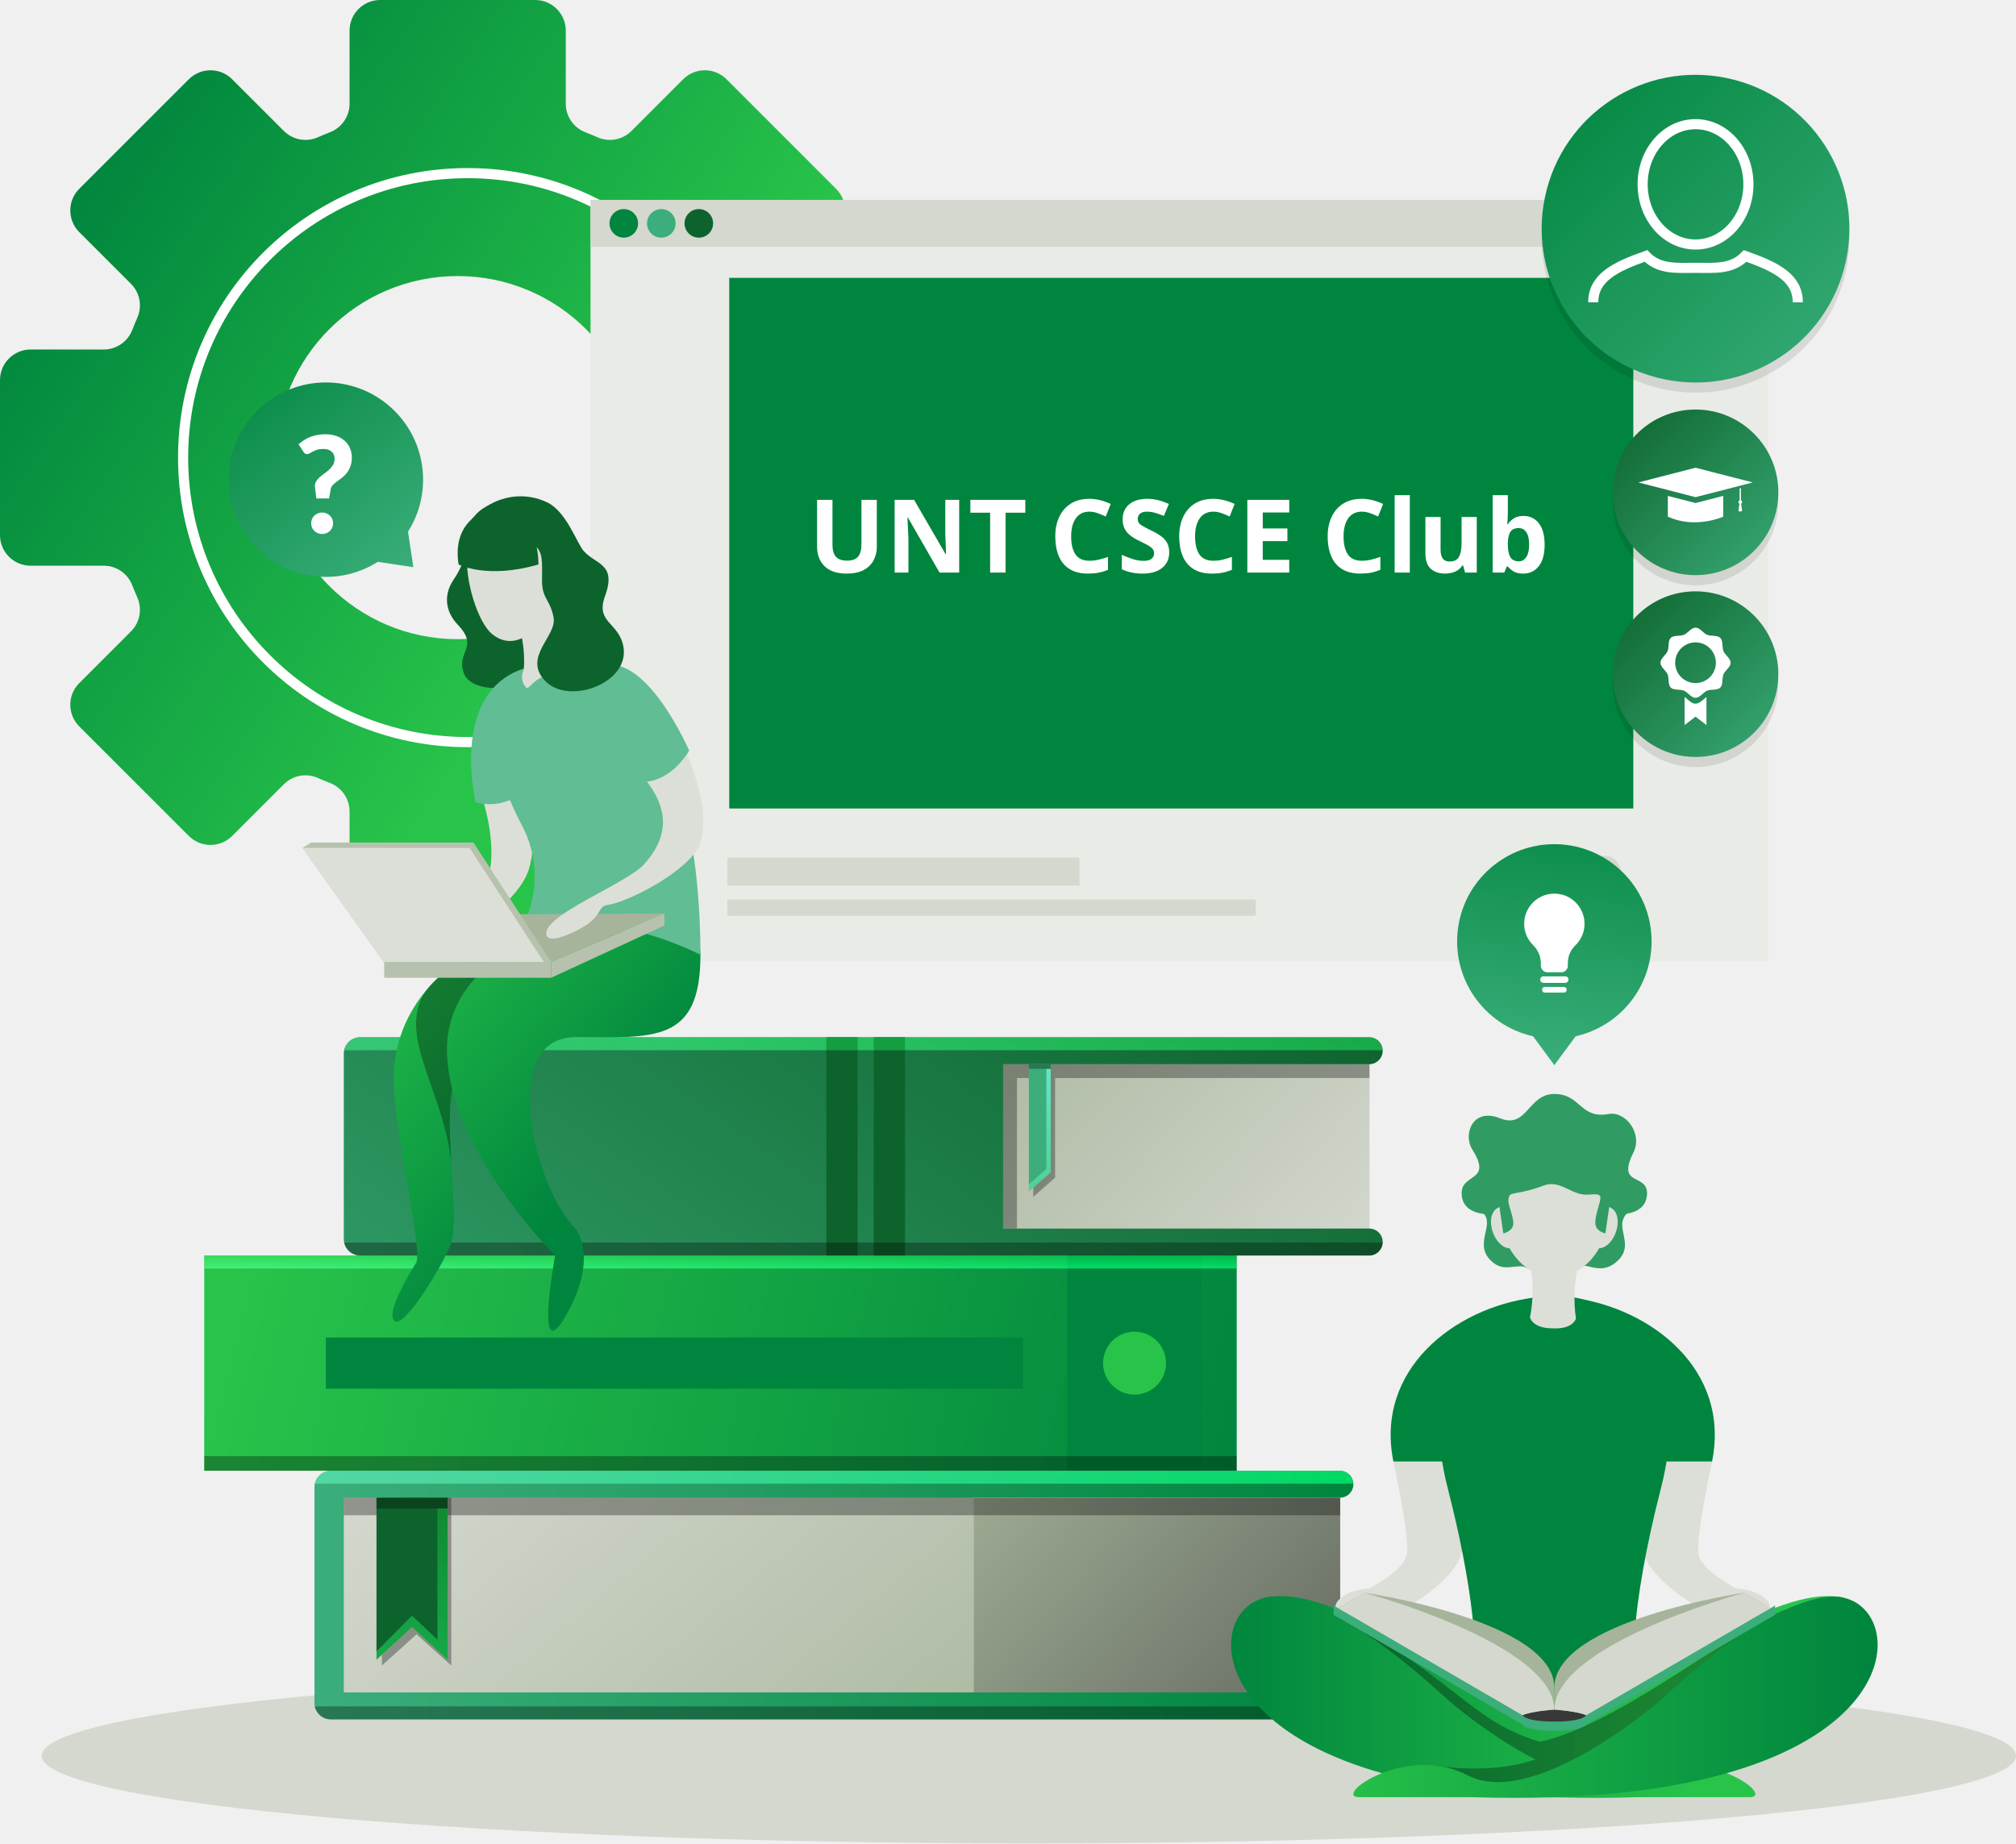
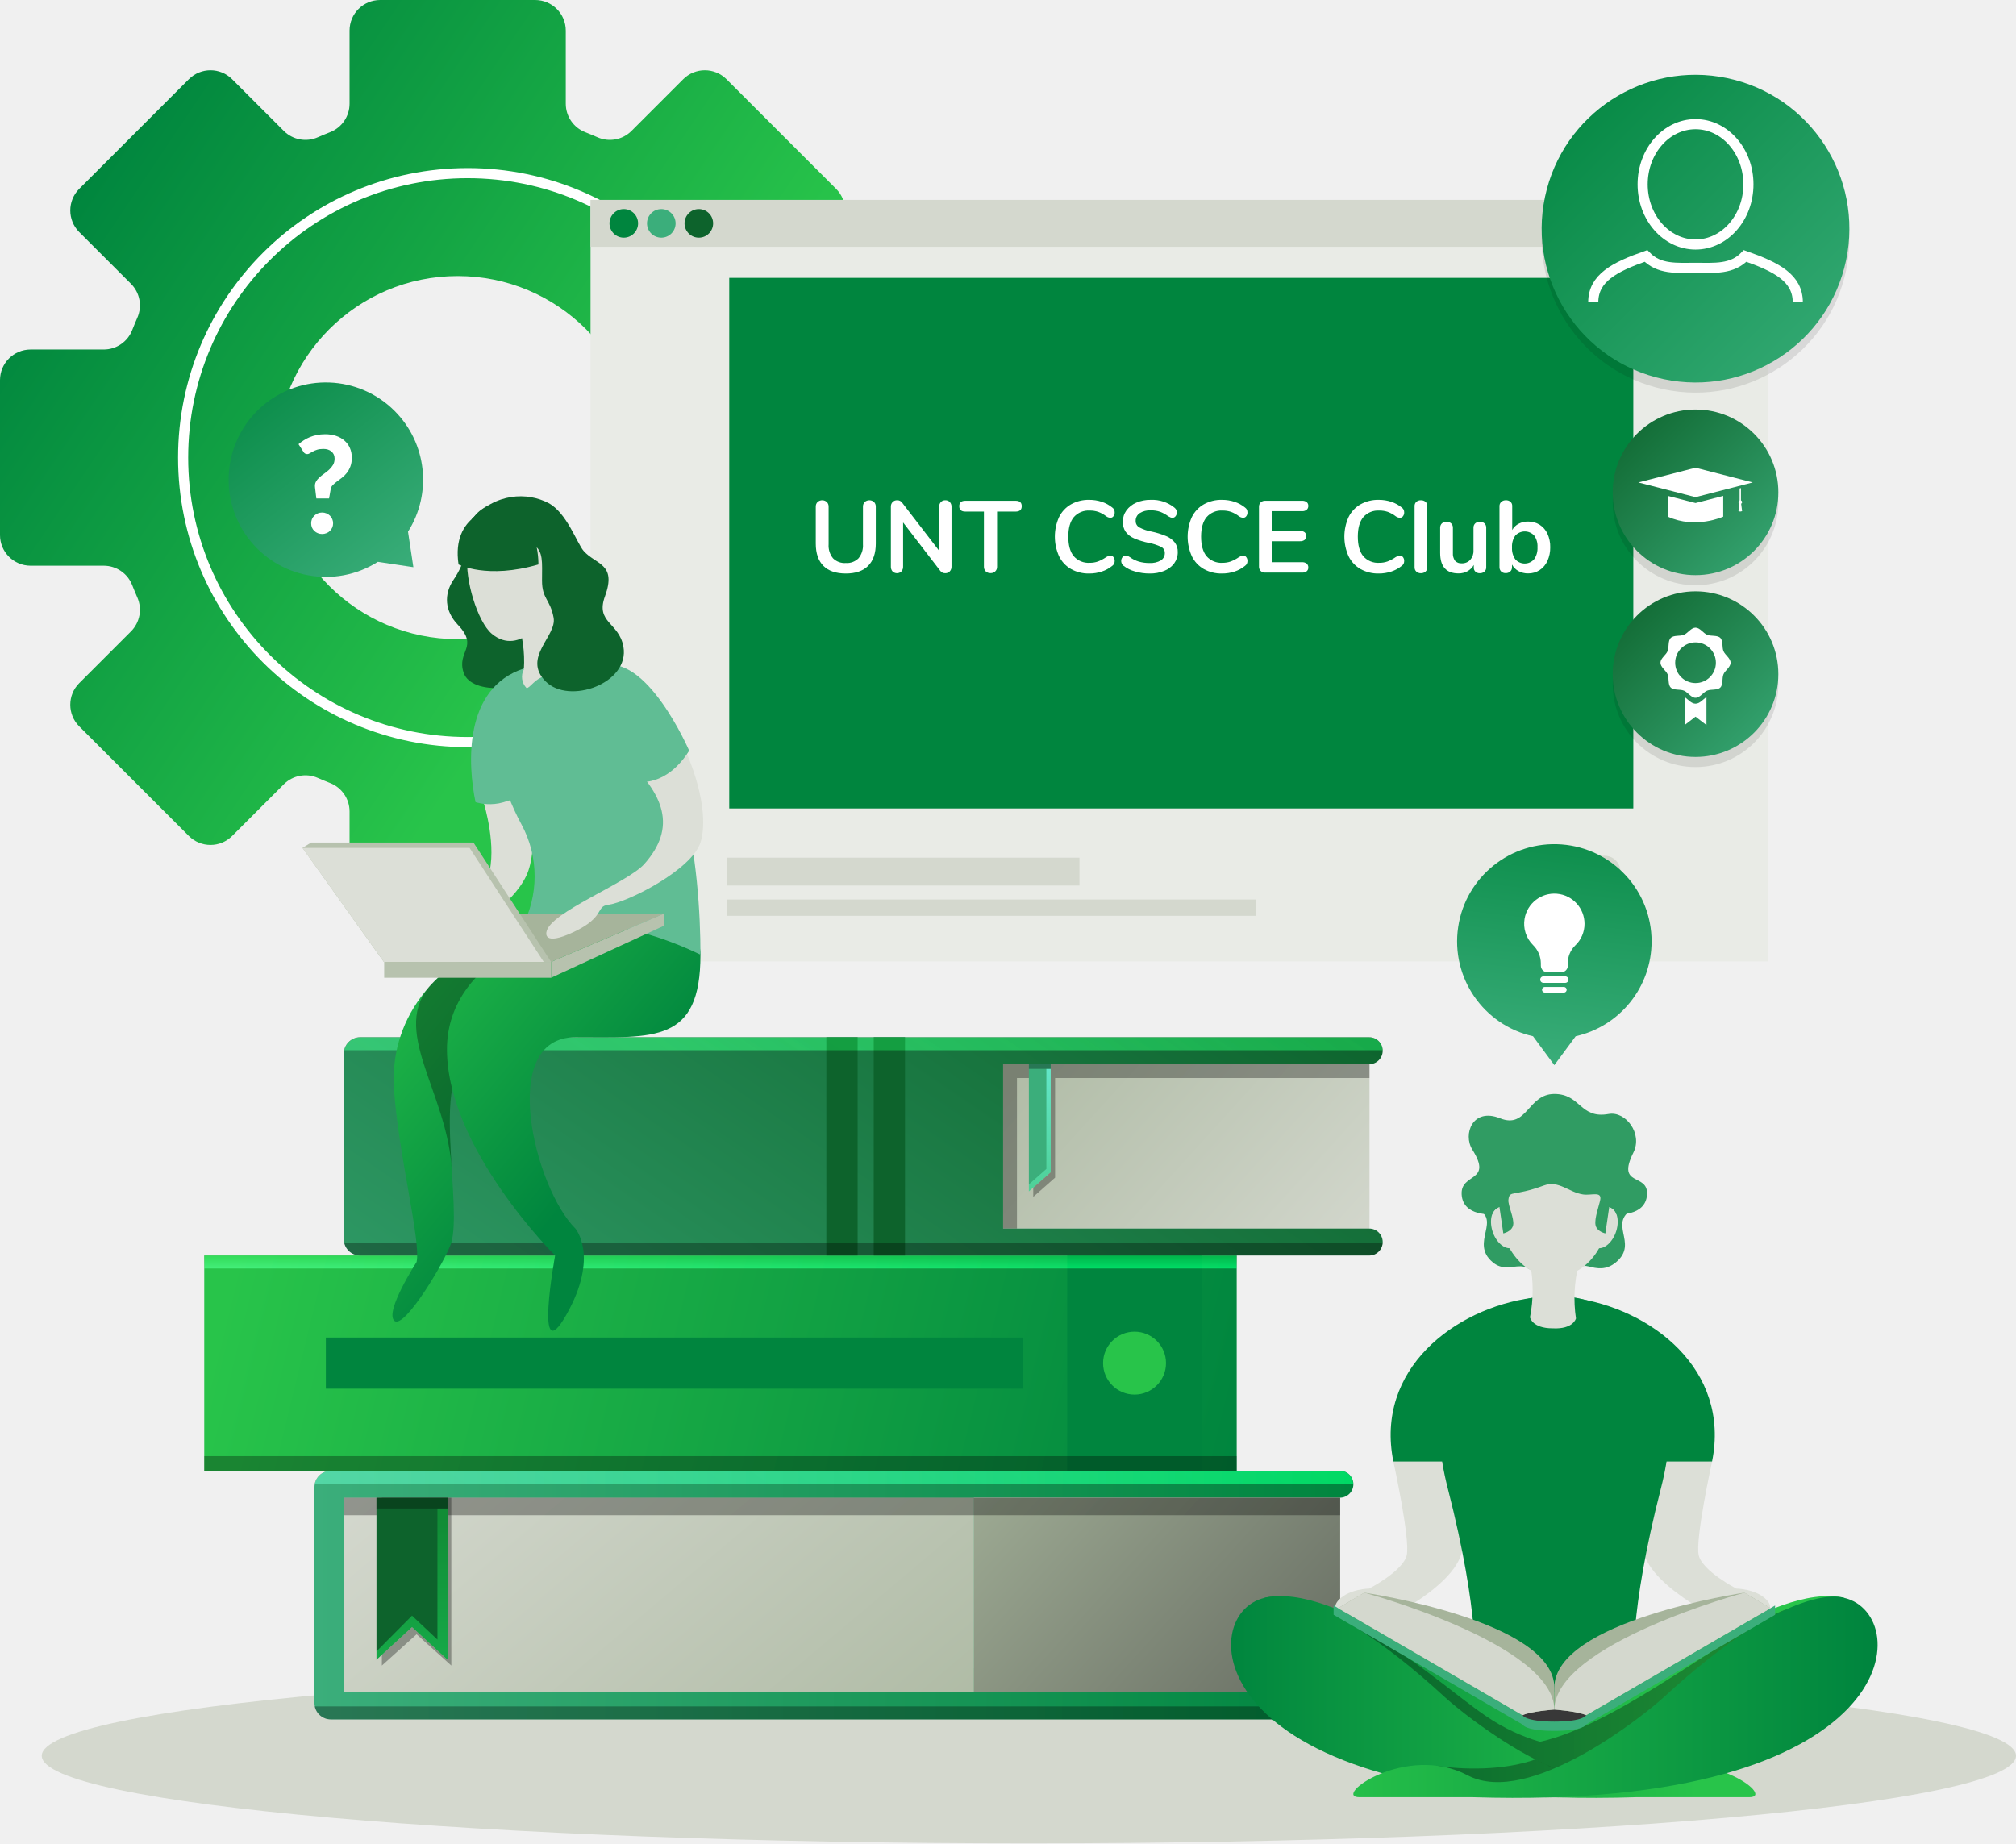
<svg xmlns="http://www.w3.org/2000/svg" xmlns:xlink="http://www.w3.org/1999/xlink" viewBox="0 0 633.03 578.897">
  <defs>
    <linearGradient id="a" x1="20.562" y1="61.145" x2="190.58" y2="175.134" gradientUnits="userSpaceOnUse">
      <stop offset="0" stop-color="#00853e" />
      <stop offset="1" stop-color="#28c44a" />
    </linearGradient>
    <linearGradient id="b" x1="98.747" y1="500.914" x2="424.969" y2="500.914" gradientUnits="userSpaceOnUse">
      <stop offset="0" stop-color="#3bae7b" />
      <stop offset="1" stop-color="#00853e" />
    </linearGradient>
    <linearGradient id="c" x1="490.784" y1="616.645" x2="301.135" y2="444.477" gradientUnits="userSpaceOnUse">
      <stop offset="0" stop-color="#383838" />
      <stop offset="1" stop-color="#a6b49b" />
    </linearGradient>
    <linearGradient id="d" x1="149.807" y1="433.255" x2="293.968" y2="604.196" gradientUnits="userSpaceOnUse">
      <stop offset="0" stop-color="#d4d8ce" />
      <stop offset="1" stop-color="#a6b49b" />
    </linearGradient>
    <linearGradient id="e" x1="129.376" y1="518.938" x2="129.376" y2="476.949" xlink:href="#d" />
    <linearGradient id="f" x1="317.537" y1="384.035" x2="162.71" y2="610.86" xlink:href="#d" />
    <linearGradient id="g" x1="74.624" y1="390.99" x2="385.934" y2="467.15" gradientUnits="userSpaceOnUse">
      <stop offset="0" stop-color="#28c44a" />
      <stop offset="1" stop-color="#00853e" />
    </linearGradient>
    <linearGradient id="h" x1="226.23" y1="398.164" x2="226.23" y2="394.566" xlink:href="#d" />
    <linearGradient id="i" x1="421.581" y1="404.564" x2="304.576" y2="298.344" xlink:href="#d" />
    <linearGradient id="j" x1="341.973" y1="256.45" x2="144.326" y2="546.008" gradientUnits="userSpaceOnUse">
      <stop offset="0" stop-color="#0d632c" />
      <stop offset="1" stop-color="#3bae7b" />
    </linearGradient>
    <linearGradient id="k" x1="326.495" y1="336.074" x2="326.495" y2="375.393" xlink:href="#d" />
    <linearGradient id="l" x1="326.787" y1="247.903" x2="171.96" y2="474.727" xlink:href="#d" />
    <linearGradient id="m" x1="505.414" y1="127.627" x2="562.108" y2="184.321" xlink:href="#j" />
    <linearGradient id="n" x1="505.414" y1="184.723" x2="562.108" y2="241.416" xlink:href="#j" />
    <linearGradient id="o" x1="482.27" y1="21.678" x2="587.585" y2="126.993" gradientTransform="translate(492.5898 -463.9355) rotate(78.06854)" gradientUnits="userSpaceOnUse">
      <stop offset="0" stop-color="#00853e" />
      <stop offset="1" stop-color="#3bae7b" />
    </linearGradient>
    <linearGradient id="p" x1="103.603" y1="300.232" x2="185.461" y2="368.645" xlink:href="#g" />
    <linearGradient id="q" x1="113.816" y1="287.346" x2="196.059" y2="356.081" xlink:href="#g" />
    <linearGradient id="r" x1="69.387" y1="108.784" x2="127.467" y2="182.594" gradientTransform="matrix(1, 0, 0, 1, 0, 0)" xlink:href="#o" />
    <linearGradient id="s" x1="384.883" y1="532.848" x2="533.037" y2="532.848" xlink:href="#a" />
    <linearGradient id="t" x1="384.883" y1="533.008" x2="533.037" y2="533.008" xlink:href="#a" />
    <linearGradient id="u" x1="586.266" y1="533.008" x2="410.141" y2="533.008" xlink:href="#a" />
    <linearGradient id="v" x1="587.729" y1="465.639" x2="645.81" y2="539.45" gradientTransform="translate(408.0496 -502.0814) rotate(45)" xlink:href="#o" />
  </defs>
  <g style="isolation:isolate">
    <path d="M287.417,168.044V119.374a9.61,9.61,0,0,0-9.611-9.61H254.832a9.595,9.595,0,0,1-8.927-6.108q-.767-1.953-1.606-3.869a9.594,9.594,0,0,1,1.986-10.648l16.249-16.249a9.61,9.61,0,0,0,0-13.591L228.118,24.884a9.61,9.61,0,0,0-13.591,0L198.278,41.133a9.594,9.594,0,0,1-10.648,1.986q-1.916-.839-3.868-1.606a9.595,9.595,0,0,1-6.108-8.927V9.611A9.611,9.611,0,0,0,168.044,0h-48.67A9.611,9.611,0,0,0,109.763,9.611V32.586a9.595,9.595,0,0,1-6.108,8.927q-1.953.767-3.868,1.606a9.594,9.594,0,0,1-10.648-1.986l-16.249-16.249a9.611,9.611,0,0,0-13.591,0L24.884,59.299a9.611,9.611,0,0,0,0,13.591l16.249,16.249a9.593,9.593,0,0,1,1.986,10.648q-.839,1.916-1.606,3.868a9.595,9.595,0,0,1-8.927,6.108H9.61A9.611,9.611,0,0,0,0,119.374v48.67a9.61,9.61,0,0,0,9.61,9.611H32.586a9.595,9.595,0,0,1,8.927,6.108q.767,1.953,1.606,3.868a9.593,9.593,0,0,1-1.986,10.648l-16.249,16.249a9.611,9.611,0,0,0,0,13.591l34.415,34.415a9.611,9.611,0,0,0,13.591,0L89.139,246.285a9.594,9.594,0,0,1,10.648-1.986q1.916.839,3.868,1.606a9.594,9.594,0,0,1,6.108,8.926v22.975a9.611,9.611,0,0,0,9.611,9.611h48.67a9.611,9.611,0,0,0,9.611-9.611V254.832a9.594,9.594,0,0,1,6.108-8.927q1.952-.767,3.868-1.606A9.594,9.594,0,0,1,198.278,246.285l16.249,16.249a9.611,9.611,0,0,0,13.591,0l34.415-34.415a9.611,9.611,0,0,0,0-13.591l-16.249-16.249a9.594,9.594,0,0,1-1.986-10.648q.839-1.916,1.606-3.868a9.595,9.595,0,0,1,8.927-6.108h22.975A9.611,9.611,0,0,0,287.417,168.044Zm-86.691-24.335a57.018,57.018,0,1,1-57.018-57.018A57.018,57.018,0,0,1,200.727,143.709Z" fill="url(#a)" style="mix-blend-mode:multiply" />
    <circle cx="146.841" cy="143.709" r="89.341" fill="none" stroke="#fff" stroke-miterlimit="10" stroke-width="3.178" />
    <ellipse cx="323.069" cy="551.39" rx="309.961" ry="27.508" fill="#d4d8ce" style="mix-blend-mode:multiply" />
    <path d="M305.779,531.487V470.341H420.733a4.235,4.235,0,0,0,4.235-4.235h0a4.235,4.235,0,0,0-4.235-4.235H103.911a5.164,5.164,0,0,0-5.164,5.164v67.76a5.164,5.164,0,0,0,5.164,5.164h316.822a4.235,4.235,0,0,0,4.235-4.235h0a4.235,4.235,0,0,0-4.235-4.235Z" fill="url(#b)" />
    <rect x="305.779" y="470.341" width="115.044" height="61.146" fill="url(#c)" />
    <rect x="107.953" y="470.341" width="197.826" height="61.146" fill="url(#d)" />
    <rect x="107.953" y="470.341" width="312.87" height="5.509" fill="#383838" opacity="0.4" style="mix-blend-mode:multiply" />
    <polygon points="141.718 523.059 130.813 513.24 119.908 523.059 119.908 470.341 141.718 470.341 141.718 523.059" fill="#383838" opacity="0.4" style="mix-blend-mode:multiply" />
    <polygon points="140.534 521.268 129.376 511.002 118.218 521.268 118.218 470.341 140.534 470.341 140.534 521.268" fill="#0d632c" />
    <polygon points="137.356 473.726 137.356 514.911 129.376 507.383 118.218 518.607 118.218 521.268 129.376 511.002 140.534 521.268 140.534 473.726 137.356 473.726" fill="url(#e)" style="mix-blend-mode:overlay" />
    <rect x="118.218" y="470.341" width="22.316" height="3.385" fill="#383838" opacity="0.4" style="mix-blend-mode:multiply" />
    <path d="M98.824,465.944H424.892a4.217,4.217,0,0,0-4.203-4.074H103.867A5.162,5.162,0,0,0,98.824,465.944Z" fill="url(#f)" style="mix-blend-mode:overlay" />
    <path d="M424.892,535.884H98.824a5.082,5.082,0,0,0,5.043,4.074H420.689A4.24,4.24,0,0,0,424.892,535.884Z" fill="#383838" opacity="0.4" style="mix-blend-mode:multiply" />
    <rect x="64.132" y="394.289" width="324.197" height="67.581" fill="url(#g)" />
    <rect x="335.103" y="394.289" width="42.174" height="67.581" fill="#00853e" />
    <rect x="102.324" y="420.044" width="218.904" height="16.072" fill="#00853e" />
    <path d="M366.131,428.08a9.88,9.88,0,1,1-9.88-9.88A9.88,9.88,0,0,1,366.131,428.08Z" fill="#28c44a" />
    <rect x="64.132" y="394.289" width="324.197" height="4.074" fill="url(#h)" style="mix-blend-mode:overlay" />
    <rect x="64.132" y="457.29" width="324.197" height="4.58" fill="#383838" opacity="0.4" style="mix-blend-mode:multiply" />
    <rect x="314.985" y="334.208" width="115.044" height="51.61" fill="url(#i)" />
    <path d="M429.939,334.208a4.235,4.235,0,0,0,4.235-4.235v-0a4.235,4.235,0,0,0-4.235-4.235H113.117a5.164,5.164,0,0,0-5.164,5.164v58.224a5.164,5.164,0,0,0,5.164,5.164H429.939a4.235,4.235,0,0,0,0-8.471H314.985v-51.61Z" fill="url(#j)" />
    <polygon points="430.029 334.193 314.985 334.193 314.985 385.818 319.331 385.818 319.331 338.538 324.447 338.538 324.447 375.875 331.299 369.83 331.299 338.538 430.029 338.538 430.029 334.193" fill="#383838" opacity="0.4" style="mix-blend-mode:multiply" />
    <polygon points="329.92 368.136 323.069 374.181 323.069 334.193 329.92 334.193 329.92 368.136" fill="#3bae7b" />
    <polygon points="328.564 335.674 328.564 367.097 323.069 371.946 323.069 374.197 329.92 368.152 329.92 335.674 328.564 335.674" fill="url(#k)" style="mix-blend-mode:overlay" />
    <rect x="323.069" y="334.193" width="6.851" height="1.481" fill="#383838" opacity="0.4" style="mix-blend-mode:multiply" />
    <rect x="274.353" y="325.737" width="9.825" height="68.552" fill="#0d632c" />
    <rect x="259.476" y="325.737" width="9.825" height="68.552" fill="#0d632c" />
    <path d="M108.073,329.811H434.142a4.217,4.217,0,0,0-4.203-4.074H113.117A5.162,5.162,0,0,0,108.073,329.811Z" fill="url(#l)" style="mix-blend-mode:overlay" />
    <path d="M434.142,390.216H108.073a5.083,5.083,0,0,0,5.044,4.074H429.939A4.24,4.24,0,0,0,434.142,390.216Z" fill="#383838" opacity="0.4" style="mix-blend-mode:multiply" />
    <rect x="185.43" y="62.787" width="369.798" height="239.148" fill="#e9ebe6" />
    <rect x="185.43" y="62.787" width="369.798" height="14.717" fill="#d4d8ce" />
    <rect x="228.983" y="87.264" width="283.878" height="166.634" fill="#00853e" />
-     <text transform="translate(253.8518 179.8212)" font-size="32" fill="#fff" font-family="Nunito-Bold, Nunito" font-weight="700">UNT <tspan x="75.647" y="0" letter-spacing="-0.013em">C</tspan>
-       <tspan x="96.927" y="0">SCE Club</tspan>
-     </text>
+     <path d="M258.556,177.709q-2.4-2.4-2.4-7.008V159.149a2.043,2.043,0,0,1,.544-1.488,2.214,2.214,0,0,1,2.944,0,2.047,2.047,0,0,1,.544,1.488v11.776a6.269,6.269,0,0,0,1.376,4.4,5.221,5.221,0,0,0,4.032,1.488,5.148,5.148,0,0,0,4-1.504,6.282,6.282,0,0,0,1.376-4.384V159.149a2.043,2.043,0,0,1,.544-1.488,2.214,2.214,0,0,1,2.944,0,2.045,2.045,0,0,1,.544,1.488v11.552q0,4.577-2.4,6.992-2.4,2.416-7.008,2.416Q260.956,180.109,258.556,177.709Z" fill="#fff" />
+     <path d="M298.251,157.661a2.081,2.081,0,0,1,.528,1.488v18.784a2.103,2.103,0,0,1-.544,1.504,1.851,1.851,0,0,1-1.408.576,1.829,1.829,0,0,1-1.568-.736l-11.68-15.2v13.856a2.18,2.18,0,0,1-.512,1.504,2.01,2.01,0,0,1-2.816,0,2.18,2.18,0,0,1-.512-1.504v-18.784a2.043,2.043,0,0,1,.544-1.488,1.916,1.916,0,0,1,1.44-.56,1.799,1.799,0,0,1,1.536.736l11.648,15.136V159.149a2.081,2.081,0,0,1,.528-1.488,1.825,1.825,0,0,1,1.392-.56A1.865,1.865,0,0,1,298.251,157.661Z" fill="#fff" />
+     <path d="M309.516,179.421a2.01,2.01,0,0,1-.56-1.488V160.653h-5.824q-1.92,0-1.92-1.696,0-1.696,1.92-1.696h15.776q1.92,0,1.92,1.696t-1.92,1.696H313.084v17.28a1.926,1.926,0,0,1-2.048,2.048A2.052,2.052,0,0,1,309.516,179.421Z" fill="#fff" />
+     <path d="M336.299,178.701a9.358,9.358,0,0,1-3.76-4.032,15.004,15.004,0,0,1,0-12.272,9.381,9.381,0,0,1,3.76-4.016,11.259,11.259,0,0,1,5.712-1.408,12.371,12.371,0,0,1,3.968.624,10.32,10.32,0,0,1,3.296,1.808,1.841,1.841,0,0,1,.576.672,2.09,2.09,0,0,1,.16.864,1.837,1.837,0,0,1-.384,1.184,1.153,1.153,0,0,1-.928.48,2.363,2.363,0,0,1-1.312-.448,9.507,9.507,0,0,0-2.56-1.424,8.163,8.163,0,0,0-2.624-.4,6.15,6.15,0,0,0-5.04,2.08q-1.712,2.081-1.712,6.112,0,4.064,1.712,6.144a6.149,6.149,0,0,0,5.04,2.08,7.533,7.533,0,0,0,2.544-.416,12.205,12.205,0,0,0,2.64-1.408,4.467,4.467,0,0,1,.64-.32,1.8,1.8,0,0,1,.672-.128,1.153,1.153,0,0,1,.928.48,1.836,1.836,0,0,1,.384,1.184,2.112,2.112,0,0,1-.16.848,1.79,1.79,0,0,1-.576.688,10.311,10.311,0,0,1-3.296,1.808,12.371,12.371,0,0,1-3.968.624A11.254,11.254,0,0,1,336.299,178.701Z" fill="#fff" />
+     <path d="M356.363,179.453a10.233,10.233,0,0,1-3.568-1.776,1.943,1.943,0,0,1-.336-2.704,1.184,1.184,0,0,1,.944-.496,2.606,2.606,0,0,1,1.312.448,9.575,9.575,0,0,0,2.88,1.44,11.624,11.624,0,0,0,3.328.448,6.55,6.55,0,0,0,3.584-.816,2.67,2.67,0,0,0,1.248-2.384,2.051,2.051,0,0,0-1.168-1.872,15.512,15.512,0,0,0-3.888-1.264,22.956,22.956,0,0,1-4.576-1.408,6.456,6.456,0,0,1-2.656-2.048,5.296,5.296,0,0,1-.896-3.168,5.959,5.959,0,0,1,1.12-3.552,7.382,7.382,0,0,1,3.12-2.448,11.044,11.044,0,0,1,4.496-.88,11.162,11.162,0,0,1,7.456,2.432,2.411,2.411,0,0,1,.592.688,1.826,1.826,0,0,1,.176.848,1.805,1.805,0,0,1-.4,1.168,1.184,1.184,0,0,1-.944.496,1.767,1.767,0,0,1-.592-.096,4.692,4.692,0,0,1-.72-.352,10.824,10.824,0,0,0-2.544-1.424,8.63,8.63,0,0,0-3.024-.464,5.932,5.932,0,0,0-3.44.88,2.817,2.817,0,0,0-1.264,2.448,2.244,2.244,0,0,0,1.12,2.016,13.098,13.098,0,0,0,3.808,1.312,25.656,25.656,0,0,1,4.624,1.424,6.866,6.866,0,0,1,2.72,2,4.812,4.812,0,0,1,.944,3.04,5.806,5.806,0,0,1-1.104,3.504,7.191,7.191,0,0,1-3.104,2.368,11.683,11.683,0,0,1-4.592.848A16.167,16.167,0,0,1,356.363,179.453Z" fill="#fff" />
+     <path d="M377.995,178.701a9.358,9.358,0,0,1-3.76-4.032,15.004,15.004,0,0,1,0-12.272,9.381,9.381,0,0,1,3.76-4.016,11.259,11.259,0,0,1,5.712-1.408,12.371,12.371,0,0,1,3.968.624,10.32,10.32,0,0,1,3.296,1.808,1.841,1.841,0,0,1,.576.672,2.09,2.09,0,0,1,.16.864,1.837,1.837,0,0,1-.384,1.184,1.153,1.153,0,0,1-.928.48,2.363,2.363,0,0,1-1.312-.448,9.507,9.507,0,0,0-2.56-1.424,8.163,8.163,0,0,0-2.624-.4,6.15,6.15,0,0,0-5.04,2.08q-1.712,2.081-1.712,6.112,0,4.064,1.712,6.144a6.149,6.149,0,0,0,5.04,2.08,7.533,7.533,0,0,0,2.544-.416,12.205,12.205,0,0,0,2.64-1.408,4.467,4.467,0,0,1,.64-.32,1.8,1.8,0,0,1,.672-.128,1.153,1.153,0,0,1,.928.48,1.836,1.836,0,0,1,.384,1.184,2.113,2.113,0,0,1-.16.848,1.79,1.79,0,0,1-.576.688,10.311,10.311,0,0,1-3.296,1.808,12.371,12.371,0,0,1-3.968.624A11.254,11.254,0,0,1,377.995,178.701Z" fill="#fff" />
+     <path d="M395.851,179.309a1.911,1.911,0,0,1-.528-1.44V159.213a1.912,1.912,0,0,1,.528-1.44,2.003,2.003,0,0,1,1.456-.512H408.858a2.232,2.232,0,0,1,1.44.416,1.439,1.439,0,0,1,.512,1.184,1.523,1.523,0,0,1-.512,1.232,2.171,2.171,0,0,1-1.44.432h-9.504v6.208h8.864a2.228,2.228,0,0,1,1.44.416,1.477,1.477,0,0,1,.512,1.216,1.439,1.439,0,0,1-.512,1.184,2.228,2.228,0,0,1-1.44.416h-8.864v6.592h9.504a2.171,2.171,0,0,1,1.44.432,1.525,1.525,0,0,1,.512,1.232,1.439,1.439,0,0,1-.512,1.184,2.229,2.229,0,0,1-1.44.416H397.307A2.001,2.001,0,0,1,395.851,179.309Z" fill="#fff" />
+     <path d="M427.21,178.701a9.358,9.358,0,0,1-3.76-4.032,15.004,15.004,0,0,1,0-12.272,9.381,9.381,0,0,1,3.76-4.016,11.259,11.259,0,0,1,5.712-1.408,12.371,12.371,0,0,1,3.968.624,10.321,10.321,0,0,1,3.296,1.808,1.841,1.841,0,0,1,.576.672,2.09,2.09,0,0,1,.16.864,1.837,1.837,0,0,1-.384,1.184,1.153,1.153,0,0,1-.928.48,2.363,2.363,0,0,1-1.312-.448,9.507,9.507,0,0,0-2.56-1.424,8.163,8.163,0,0,0-2.624-.4,6.15,6.15,0,0,0-5.04,2.08q-1.712,2.081-1.712,6.112,0,4.064,1.712,6.144a6.149,6.149,0,0,0,5.04,2.08,7.533,7.533,0,0,0,2.544-.416,12.205,12.205,0,0,0,2.64-1.408,4.467,4.467,0,0,1,.64-.32,1.8,1.8,0,0,1,.672-.128,1.153,1.153,0,0,1,.928.48,1.836,1.836,0,0,1,.384,1.184,2.113,2.113,0,0,1-.16.848,1.79,1.79,0,0,1-.576.688,10.311,10.311,0,0,1-3.296,1.808,12.371,12.371,0,0,1-3.968.624A11.254,11.254,0,0,1,427.21,178.701Z" fill="#fff" />
+     <path d="M444.746,179.517a1.799,1.799,0,0,1-.56-1.424v-19.104a1.753,1.753,0,0,1,.56-1.408,2.11,2.11,0,0,1,1.424-.48,2.173,2.173,0,0,1,1.44.48,1.728,1.728,0,0,1,.576,1.408v19.104a1.774,1.774,0,0,1-.576,1.424,2.128,2.128,0,0,1-1.44.496A2.067,2.067,0,0,1,444.746,179.517Z" fill="#fff" />
+     <path d="M466.138,164.365a1.8,1.8,0,0,1,.544,1.376v12.416a1.736,1.736,0,0,1-.56,1.344,2.077,2.077,0,0,1-1.456.512,1.928,1.928,0,0,1-1.376-.48,1.709,1.709,0,0,1-.512-1.312v-.8a5.095,5.095,0,0,1-1.984,1.968,5.737,5.737,0,0,1-2.816.688q-5.76,0-5.76-6.464v-7.872a1.8,1.8,0,0,1,.544-1.376,2.018,2.018,0,0,1,1.44-.512,2.064,2.064,0,0,1,1.472.512,1.8,1.8,0,0,1,.544,1.376v7.904a3.777,3.777,0,0,0,.672,2.464,2.608,2.608,0,0,0,2.112.8,3.443,3.443,0,0,0,2.672-1.104,4.174,4.174,0,0,0,1.008-2.928v-7.136a1.798,1.798,0,0,1,.544-1.376,2.016,2.016,0,0,1,1.44-.512A2.063,2.063,0,0,1,466.138,164.365Z" fill="#fff" />
+     <path d="M483.45,164.781a6.676,6.676,0,0,1,2.448,2.816,9.697,9.697,0,0,1,.88,4.256,10.011,10.011,0,0,1-.88,4.304,6.794,6.794,0,0,1-2.464,2.896,6.481,6.481,0,0,1-3.6,1.024,6.131,6.131,0,0,1-3.024-.736,5.004,5.004,0,0,1-2.032-2.048v.8a1.8,1.8,0,0,1-.544,1.376,2.018,2.018,0,0,1-1.44.512,1.959,1.959,0,0,1-1.424-.512,1.827,1.827,0,0,1-.528-1.376V158.958a1.735,1.735,0,0,1,.56-1.344,2.075,2.075,0,0,1,1.456-.512,2.1,2.1,0,0,1,1.44.48,1.662,1.662,0,0,1,.544,1.312v7.552a4.786,4.786,0,0,1,2.016-1.968,6.311,6.311,0,0,1,2.976-.688A6.621,6.621,0,0,1,483.45,164.781Zm-1.728,10.848a5.978,5.978,0,0,0,1.056-3.776,5.711,5.711,0,0,0-1.04-3.68,4.044,4.044,0,0,0-5.92.016,5.831,5.831,0,0,0-1.04,3.728,5.9,5.9,0,0,0,1.04,3.744,3.945,3.945,0,0,0,5.904-.032Z" fill="#fff" />
    <rect x="228.39" y="269.349" width="110.567" height="8.75" fill="#d4d8ce" />
    <rect x="228.39" y="282.494" width="165.906" height="5.113" fill="#d4d8ce" />
    <path d="M480.422,273.724a4.982,4.982,0,1,1-4.982-4.981A4.982,4.982,0,0,1,480.422,273.724Z" fill="#d4d8ce" />
    <path d="M494.62,273.724a4.982,4.982,0,1,1-4.982-4.981A4.982,4.982,0,0,1,494.62,273.724Z" fill="#d4d8ce" />
    <path d="M508.818,273.724a4.982,4.982,0,1,1-4.982-4.981A4.982,4.982,0,0,1,508.818,273.724Z" fill="#d4d8ce" />
    <circle cx="195.869" cy="70.145" r="4.488" fill="#00853e" />
    <path d="M212.139,70.145A4.488,4.488,0,1,1,207.651,65.657,4.488,4.488,0,0,1,212.139,70.145Z" fill="#3bae7b" />
    <circle cx="219.433" cy="70.145" r="4.488" fill="#0d632c" />
    <g opacity="0.1" style="mix-blend-mode:multiply">
      <path d="M558.406,157.793a26.005,26.005,0,1,1-26.005-26.005A26.005,26.005,0,0,1,558.406,157.793Z" />
    </g>
    <path d="M558.406,154.614a26.005,26.005,0,1,1-26.005-26.005A26.005,26.005,0,0,1,558.406,154.614Z" fill="url(#m)" />
    <polygon points="550.363 151.507 532.401 146.887 514.439 151.507 532.401 156.127 550.363 151.507" fill="#fff" />
    <path d="M523.705,155.734v6.514c8.697,4.005,17.393,0,17.393,0v-6.514l-8.696,2.237Z" fill="#fff" />
    <path d="M547.026,157.691a.572.572,0,0,0-.365-.532V153.283l-.418.112v3.765a.565.565,0,0,0-.06,1.03l-.305,2.308a1.262,1.262,0,0,0,1.148,0l-.305-2.308A.567.567,0,0,0,547.026,157.691Z" fill="#fff" />
    <g opacity="0.1" style="mix-blend-mode:multiply">
      <path d="M558.406,214.888a26.005,26.005,0,1,1-26.005-26.005A26.005,26.005,0,0,1,558.406,214.888Z" />
    </g>
    <path d="M558.406,211.709A26.005,26.005,0,1,1,532.401,185.704,26.005,26.005,0,0,1,558.406,211.709Z" fill="url(#n)" />
    <path d="M541.175,204.493c-.519-1.253-.043-3.208-.987-4.153-.944-.945-2.9-.468-4.153-.988-1.209-.501-2.244-2.239-3.634-2.239-1.391,0-2.426,1.737-3.635,2.239-1.253.52-3.208.043-4.153.987-.944.945-.468,2.9-.987,4.153-.502,1.209-2.239,2.244-2.239,3.634s1.737,2.425,2.238,3.634c.52,1.253.043,3.208.987,4.153.944.944,2.9.468,4.153.987,1.209.501,2.244,2.238,3.635,2.238,1.39,0,2.425-1.737,3.634-2.238,1.253-.52,3.209-.043,4.153-.987.944-.945.468-2.9.987-4.153.502-1.209,2.239-2.244,2.239-3.634S541.677,205.702,541.175,204.493Zm-8.774,10.025a6.391,6.391,0,1,1,6.391-6.391A6.391,6.391,0,0,1,532.401,214.518Z" fill="#fff" />
    <path d="M532.401,220.988c-1.304,0-2.341-1.299-3.43-2.117v8.826l3.43-2.639,3.43,2.639v-8.826C534.742,219.688,533.705,220.988,532.401,220.988Z" fill="#fff" />
    <g opacity="0.1" style="mix-blend-mode:multiply">
      <circle cx="532.401" cy="74.988" r="48.308" transform="translate(348.9639 580.3838) rotate(-78.06854)" />
    </g>
    <circle cx="532.401" cy="71.809" r="48.308" transform="translate(352.0737 577.8624) rotate(-78.06854)" fill="url(#o)" />
    <path d="M549.008,57.89c0,10.436-7.435,18.896-16.607,18.896-9.172,0-16.607-8.46-16.607-18.896s7.435-18.896,16.607-18.896C541.573,38.994,549.008,47.454,549.008,57.89Z" fill="none" stroke="#fff" stroke-miterlimit="10" stroke-width="3.178" />
    <path d="M564.514,94.939c0-7.634-6.685-11.097-16.553-14.558-4.103,4.282-9.554,3.738-15.56,3.738-6.006,0-11.457.544-15.56-3.739-9.868,3.461-16.553,6.924-16.553,14.558" fill="none" stroke="#fff" stroke-miterlimit="10" stroke-width="3.178" />
    <path d="M151.981,252.452s4.212,13.574,1.319,22.822a67.413,67.413,0,0,1-6.459,14.83l2.166.997s13.775-8.302,16.939-17.772c3.165-9.471,0-22.9,0-22.9Z" fill="#dcdfd7" />
    <path d="M152.895,158.982c-9.301,4.887-3.004,12.152-10.463,23.055-3.165,4.627-2.712,9.926,1.276,14.102,6.845,7.169-.422,8.333,1.888,15.148,2.424,7.15,20.264,6.209,23.873-2.302C173.584,199.278,164.157,153.065,152.895,158.982Z" fill="#0d632c" />
    <path d="M163.679,291.612c-29.096,10.406-41.498,29.811-39.943,50.868,1.555,21.057,8.481,47.29,7.077,53.846,0,0-10.145,15.695-6.967,18.476s16.411-19.567,17.872-24.586c3.186-10.953-4.76-46.949,3.186-55.282s42.808-33.301,75.04-35.121C219.945,299.812,195.962,280.065,163.679,291.612Z" fill="url(#p)" />
    <path d="M141.872,367.512c-.821-13.289-1.629-27.69,3.033-32.579,7.946-8.334,42.808-33.301,75.04-35.121,0,0-23.982-19.747-56.266-8.2a75.825,75.825,0,0,0-28.037,17.264c-13.688,14.412,4.943,34.015,6.229,58.636Z" fill="#383838" opacity="0.4" style="mix-blend-mode:multiply" />
    <path d="M219.945,299.812c0,27.962-14.611,25.925-39.264,25.925s-12.695,47.537,0,60.081c0,0,7.53,8.72-2.8,26.997s-3.576-18.526-3.576-18.526-33.744-33.455-33.956-64.478c-.212-31.023,40.332-40.042,40.332-40.042S219.945,281.691,219.945,299.812Z" fill="url(#q)" />
    <path d="M164.5,209.941c-18.994,6.131-17.66,30.12-15.18,41.964,0,0,10.185,3.637,17.435-6.32C172.43,237.791,169.513,208.323,164.5,209.941Z" fill="#60bd94" />
    <path d="M164.5,209.941c-9.1,5.259-13.591,25.039-.821,48.837a34.196,34.196,0,0,1,0,32.834s23.323-7.703,56.266,8.2c0-12.763-1.097-32.007-5.911-50.098-3.599-13.526-9.277-26.407-18.128-35.454-5.281-5.398-12.282-8.536-20.35-6.681Z" fill="#60bd94" />
    <path d="M160.865,191.435s4.362,7.371,3.635,18.762a5.049,5.049,0,0,0,.822,5.875c1.142.143,2.602-3.268,6.879-4.112,8.497-1.676,1.024-24.303,1.024-24.303Z" fill="#dcdfd7" />
    <path d="M146.794,174.731c-.853,7.068,3.109,20.544,7.655,24.324,8.675,7.213,18.014-4.517,19.841-13.082,0,0,4.484,2.78,6.165-6.585.946-5.267-1.262-6.722-3.099-6.411a4.626,4.626,0,0,0-2.506,1.811s-3.242-12.465-13.429-8.822C151.234,169.609,148.875,157.482,146.794,174.731Z" fill="#dcdfd7" />
    <path d="M155.967,159.396c-.505-.011-14.376,2.067-11.98,17.866,0,0,8.945,4.725,25.078,0C169.064,177.262,169.544,159.692,155.967,159.396Z" fill="#0d632c" />
    <polygon points="156.217 287.137 208.625 286.869 173.045 302.087 120.637 302.355 156.217 287.137" fill="#a6b49b" />
    <polygon points="173.045 302.087 120.517 302.087 94.984 266.276 97.695 264.596 148.669 264.596 173.045 302.087" fill="#b7c2ae" />
    <polygon points="170.734 302.087 120.559 302.087 94.984 266.276 147.45 266.276 170.734 302.087" fill="#dcdfd7" />
    <rect x="120.637" y="302.087" width="52.408" height="4.972" fill="#b7c2ae" />
    <polygon points="173.045 307.06 208.625 290.653 208.625 286.869 173.045 302.087 173.045 307.06" fill="#b7c2ae" />
    <path d="M189.589,211.031c-8.55,1.815-6.708,14.739,6.271,26.619,12.98,11.879,16.607,22.219,6.488,33.658-5.306,5.997-29.842,15.265-30.761,21.382,0,0-1.323,4.663,8.559,0,9.882-4.662,6.928-8.019,10.689-8.508,6.453-.84,26.423-11.137,29.109-19.585C225.227,247.989,205.246,207.707,189.589,211.031Z" fill="#dcdfd7" />
    <path d="M188.633,209.303c-12.939,4.534-2.62,23.755,11.658,36.171,0,0,8.785,1.869,16.113-9.719C216.404,235.755,202.845,204.323,188.633,209.303Z" fill="#60bd94" />
    <path d="M167.53,171.056c3.151,2.06,2.666,5.453,2.666,11.27s2.545,5.817,3.635,11.633c1.091,5.817-9.937,12.482-2.545,19.994,7.392,7.513,26.539.632,24.463-10.897-1.371-7.613-8.836-7.461-5.789-15.79,3.787-10.352-2.888-9.888-6.703-14.261-2.092-2.398-5.31-12.026-11.057-15.037-6.604-3.46-16.6-3.26-24.138,5.137Z" fill="#0d632c" />
    <path d="M123.921,129.06a30.532,30.532,0,1,0-5.272,47.377l11.153,1.683-1.683-11.152A30.527,30.527,0,0,0,123.921,129.06Z" fill="url(#r)" />
    <text transform="translate(92.34912 167.4043)" font-size="42.315" fill="#fff" font-family="Lato-Black, Lato" font-weight="800">?</text>
    <path d="M437.525,458.976s5.362,24.469,4.191,29.445c-1.171,4.976-11.806,10.469-11.806,10.469s-6.034.044-9.4,3.418c-5.605,5.62,9.846,8.623,9.846,8.623s26.408-11.684,28.745-23.916c2.337-12.232-4.972-30.088-4.972-30.088Z" fill="#dcdfd7" />
    <path d="M481.19,407.568c-24.58,3.305-49.488,22.547-43.665,51.408h19.828Z" fill="#00853e" />
    <path d="M537.592,458.976s-5.362,24.469-4.192,29.445c1.171,4.976,11.806,10.469,11.806,10.469s6.034.044,9.4,3.418c5.605,5.62-9.846,8.623-9.846,8.623s-26.408-11.684-28.745-23.916c-2.337-12.232,4.972-30.088,4.972-30.088Z" fill="#dcdfd7" />
    <path d="M493.927,407.568c24.58,3.305,49.488,22.547,43.665,51.408H517.763Z" fill="#00853e" />
    <path d="M513.119,524.374c4.676,6.592,43.29-27.764,65.893-22.594,0,0,5.388,62.669-90.942,62.669s-90.942-62.669-90.942-62.669c22.603-5.17,61.218,29.186,65.893,22.594Z" fill="url(#s)" />
    <path d="M483.564,546.995a59.57,59.57,0,0,1-16.369-7.672c-10.3-6.831-27.069-22.281-43.816-29.665l58.531,47.99c2.8-.734,21.045-.644,29.295-3.041,21.545-6.261,49.786-49.242,49.786-49.242C544.906,510.949,508.813,541.446,483.564,546.995Z" fill="#383838" opacity="0.4" style="mix-blend-mode:multiply" />
    <path d="M453.637,532.928c6.296,5.792,42.382,34.769,61.689,24.584,19.307-10.185,42.852,6.888,33.905,6.888H513.637c-135.897,4.238-139.112-57.451-116.508-62.621C397.129,501.78,413.139,495.668,453.637,532.928Z" fill="url(#t)" />
    <path d="M482.087,552.525c-9.805,3.537-22.861,3.29-31.084,1.971,0,0,3.67,7.845,27.24,7.845,4.22,0,9.585-1.844,15.532-4.838A97.33,97.33,0,0,1,482.087,552.525Z" fill="#383838" opacity="0.4" style="mix-blend-mode:multiply" />
    <path d="M522.504,532.928c-6.296,5.792-42.382,34.769-61.689,24.584-19.307-10.185-42.852,6.888-33.905,6.888h35.594c135.897,4.238,139.112-57.451,116.508-62.621C579.012,501.78,563.002,495.668,522.504,532.928Z" fill="url(#u)" />
    <path d="M488.07,531.274c20.663,0,25.048-6.9,25.048-6.9s-1.917-16.726,8.443-57.084c10.36-40.358-11.302-60.38-33.491-60.38S444.219,426.931,454.579,467.289c10.36,40.359,8.443,57.084,8.443,57.084S467.408,531.274,488.07,531.274Z" fill="#00853e" />
    <path d="M513.637,379.117l-25.566-14.908-25.048,15.185c9.192,3.36-1.81,10.791,5.715,17.029,3.029,2.51,5.665,1.252,8.733,1.252,2.956,0,4.606,3.365,10.601,3.365,4.888,0,7.164-4.271,10.601-3.358,2.912.773,5.703,1.251,8.732-1.259C514.929,390.185,503.986,383.978,513.637,379.117Z" fill="#309c63" />
    <path d="M495.715,397.022a43.488,43.488,0,0,0-.858,17.019s-.794,3.446-7.299,3.118c-6.513,0-7.132-3.482-7.132-3.482a44.034,44.034,0,0,0,0-17.041Z" fill="#dcdfd7" />
    <path d="M476.972,384.403c1.083,3.561.09,6.925-2.219,7.515-2.308.59-5.057-1.819-6.14-5.38s-.09-6.926,2.219-7.515S475.889,380.842,476.972,384.403Z" fill="#dcdfd7" />
    <path d="M499.169,384.403c-1.083,3.561-.09,6.925,2.219,7.515,2.308.59,5.057-1.819,6.14-5.38s.09-6.926-2.219-7.515S500.252,380.842,499.169,384.403Z" fill="#dcdfd7" />
    <ellipse cx="488.07" cy="380.242" rx="17.042" ry="20.798" fill="#dcdfd7" />
    <path d="M488.07,343.551c8.36,0,7.984,7.913,17.042,6.29,5.362-.961,10.76,6.154,7.785,12.107-5.503,11.011,4.723,6.244,4.272,13.222s-9.616,6.128-9.616,6.128c-.362-1.514-2.245-2.275-2.245-2.275l-1.218,8.318s-2.696-.55-3.094-2.644c-.397-2.094,1.19-6.237,1.491-7.943.482-2.73-2.76-1.265-5.382-1.639-4.472-.637-7.652-4.553-12.323-2.823-9.688,3.589-10.748,1.377-11.13,4.462-.212,1.717,1.888,5.848,1.491,7.943-.398,2.095-3.094,2.644-3.094,2.644l-1.218-8.318s-1.882.761-2.245,2.275c0,0-9.164.85-9.616-6.128s9.913-3.706,3.358-14.126c-3.045-4.841.075-13.322,8.699-9.855C479.566,354.622,479.71,343.551,488.07,343.551Z" fill="#309c63" />
    <path d="M498.663,539.193c0,1.477-4.742,2.674-10.593,2.674-5.85,0-10.592-1.197-10.592-2.674s4.742-2.674,10.592-2.674C493.921,536.518,498.663,537.716,498.663,539.193Z" fill="#383838" />
    <path d="M488.07,543.569c9.218,0,9.998-2.005,9.998-2.005L557.383,507.113v-2.918l-59.315,34.451s-.78,2.005-9.998,2.005c-9.218,0-9.998-2.005-9.998-2.005l-59.315-34.451V507.113l59.315,34.451S478.852,543.569,488.07,543.569Z" fill="#3bae7b" />
    <path d="M420.187,505.025l8.211-4.855s59.778,8.753,59.673,29.905v6.808s-7.176.485-9.998,1.763Z" fill="#a6b49b" />
    <path d="M428.398,500.17l-8.211,4.855,57.886,33.621c2.822-1.279,9.998-1.763,9.998-1.763C487.811,516.217,428.398,500.17,428.398,500.17Z" fill="#d4d8ce" />
    <path d="M555.954,505.025,547.743,500.17s-59.778,8.753-59.673,29.905v6.808s7.176.485,9.998,1.763Z" fill="#a6b49b" />
    <path d="M547.743,500.17l8.211,4.855-57.886,33.621c-2.822-1.279-9.998-1.763-9.998-1.763C488.33,516.217,547.743,500.17,547.743,500.17Z" fill="#d4d8ce" />
    <path d="M518.603,295.654a30.532,30.532,0,1,0-37.228,29.772l6.696,9.076,6.696-9.076A30.527,30.527,0,0,0,518.603,295.654Z" fill="url(#v)" />
    <path d="M497.549,290.122a9.48,9.48,0,0,0-18.824-1.605,9.382,9.382,0,0,0,2.661,8.281,8.111,8.111,0,0,1,2.45,5.756v.717a2.069,2.069,0,0,0,2.069,2.069h4.333a2.069,2.069,0,0,0,2.069-2.069v-.715a7.639,7.639,0,0,1,2.275-5.59A9.364,9.364,0,0,0,497.549,290.122Z" fill="#fff" />
    <path d="M491.487,306.619h-6.832a1.021,1.021,0,1,0,0,2.042h6.832a1.021,1.021,0,1,0,0-2.042Z" fill="#fff" />
    <path d="M491.054,309.94h-5.967a.891.891,0,1,0,0,1.783h5.967a.891.891,0,1,0,0-1.783Z" fill="#fff" />
  </g>
</svg>
